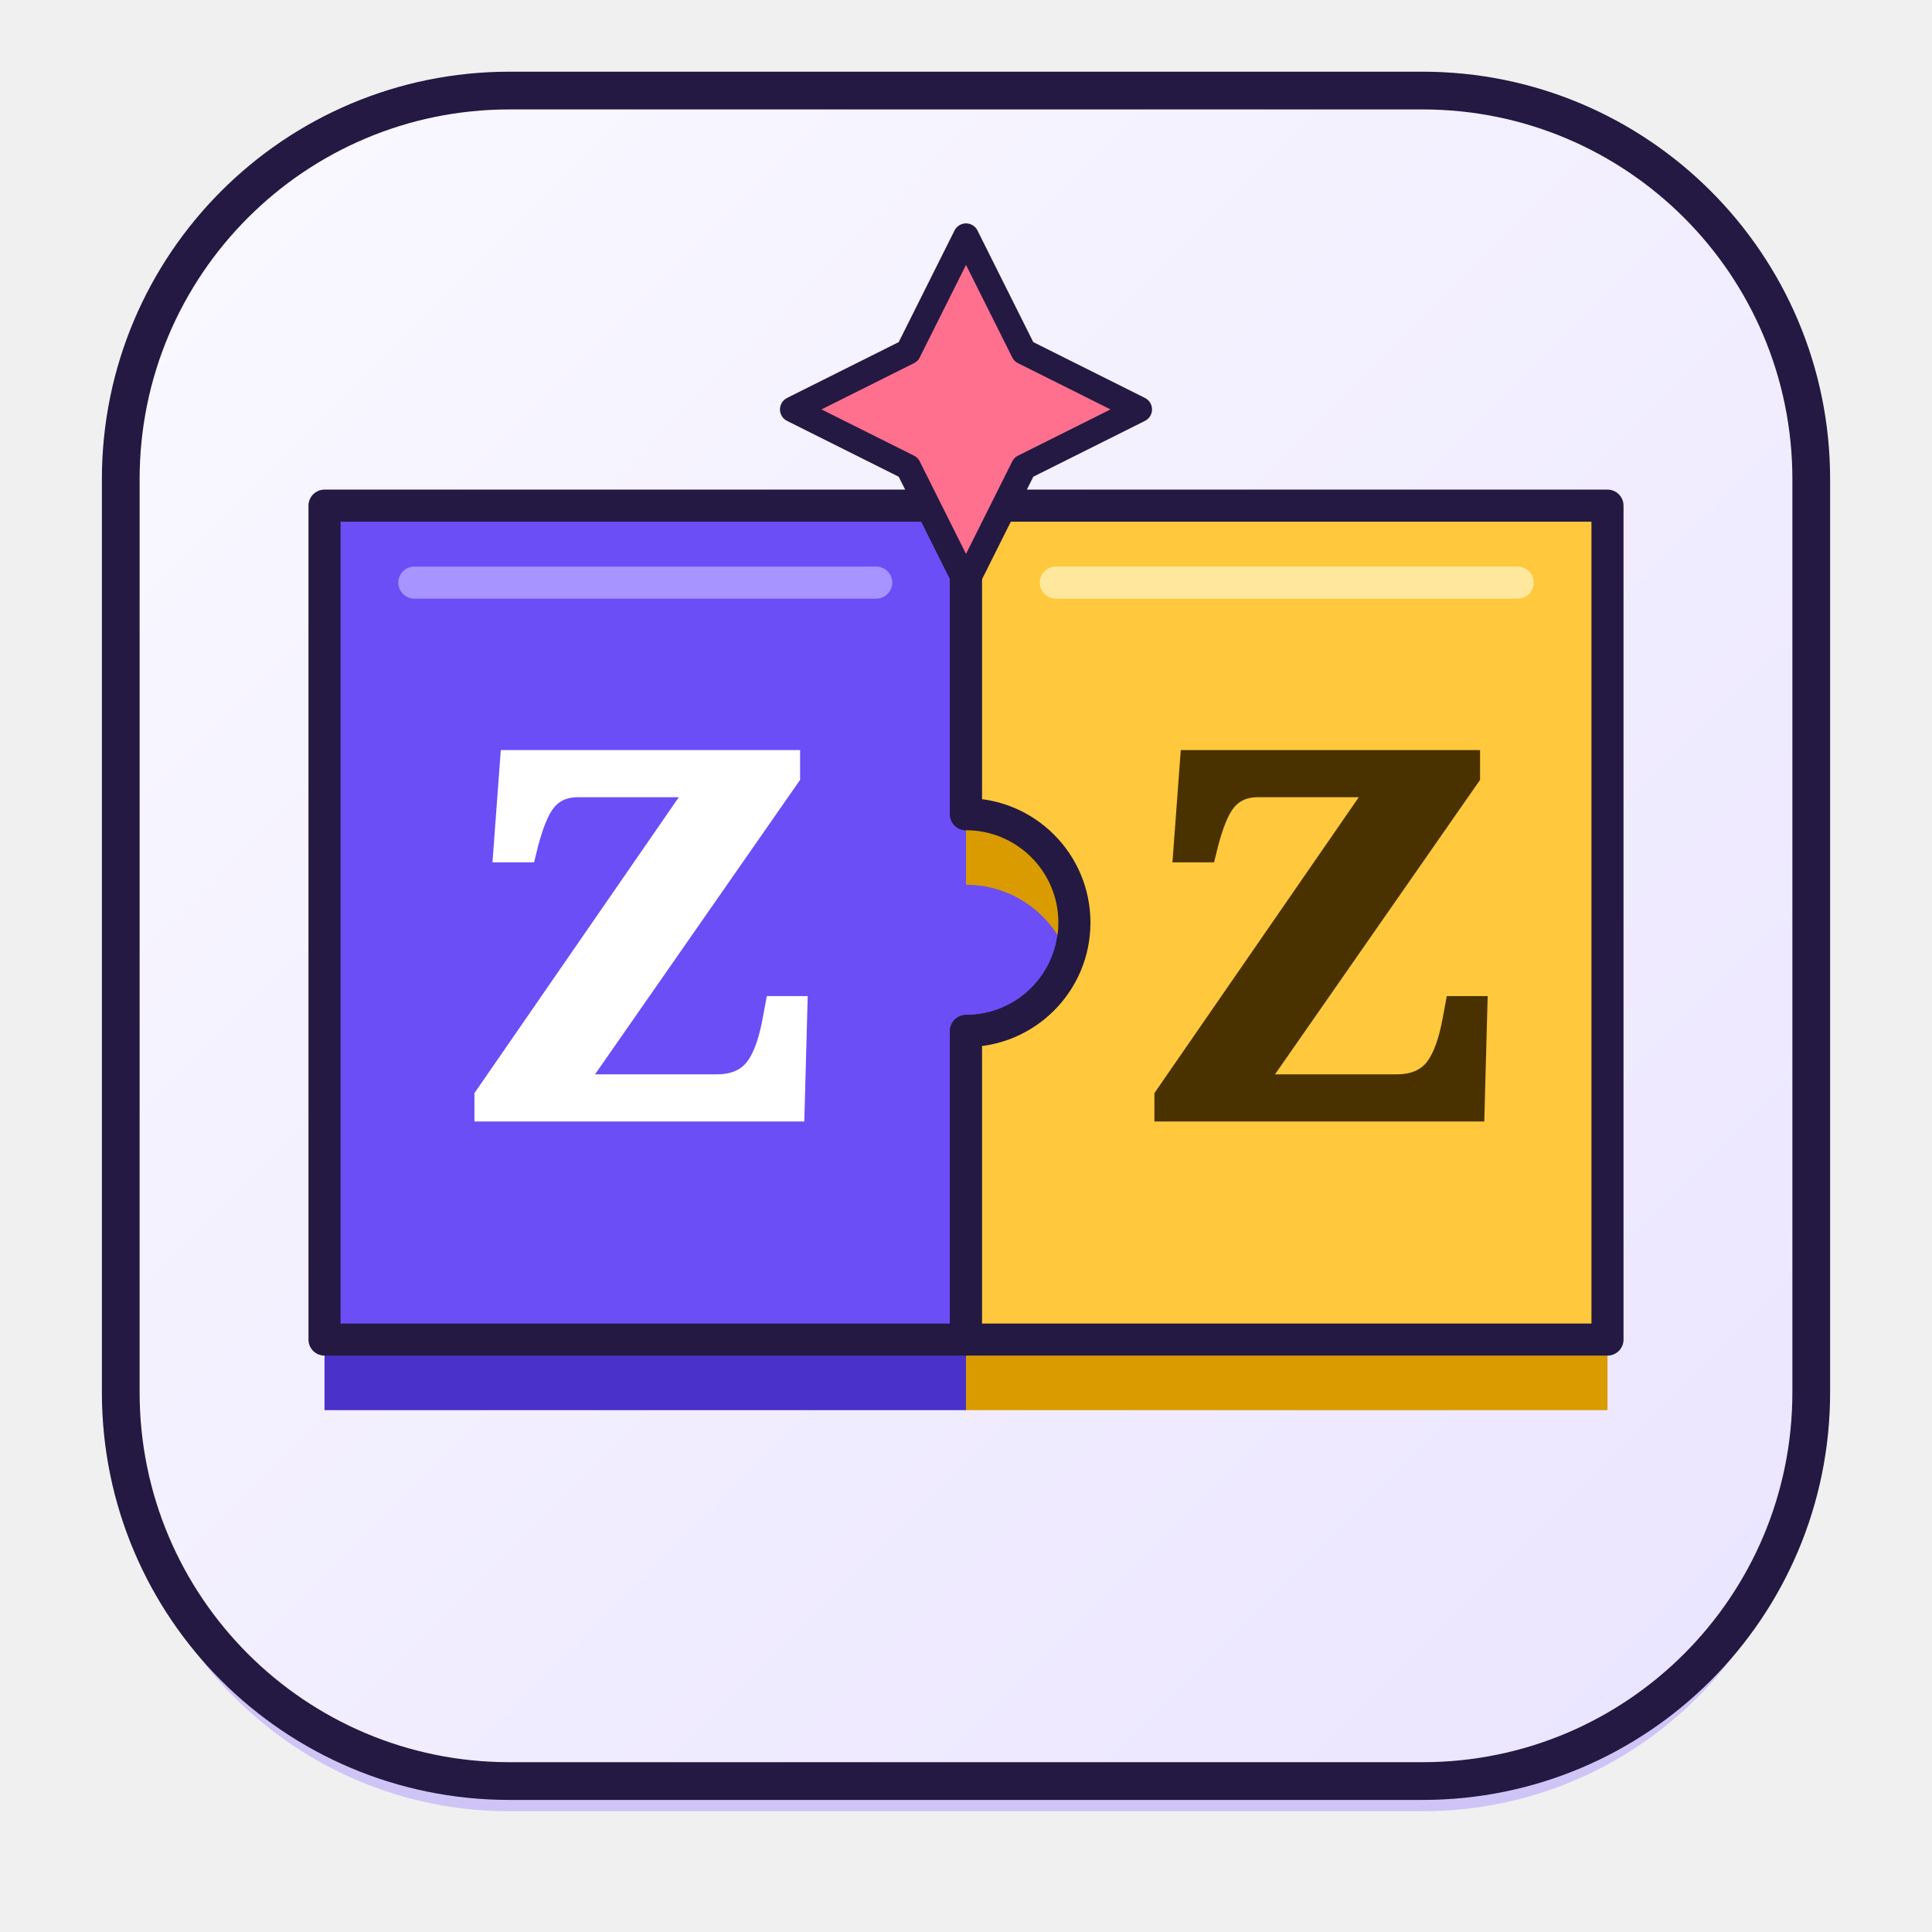
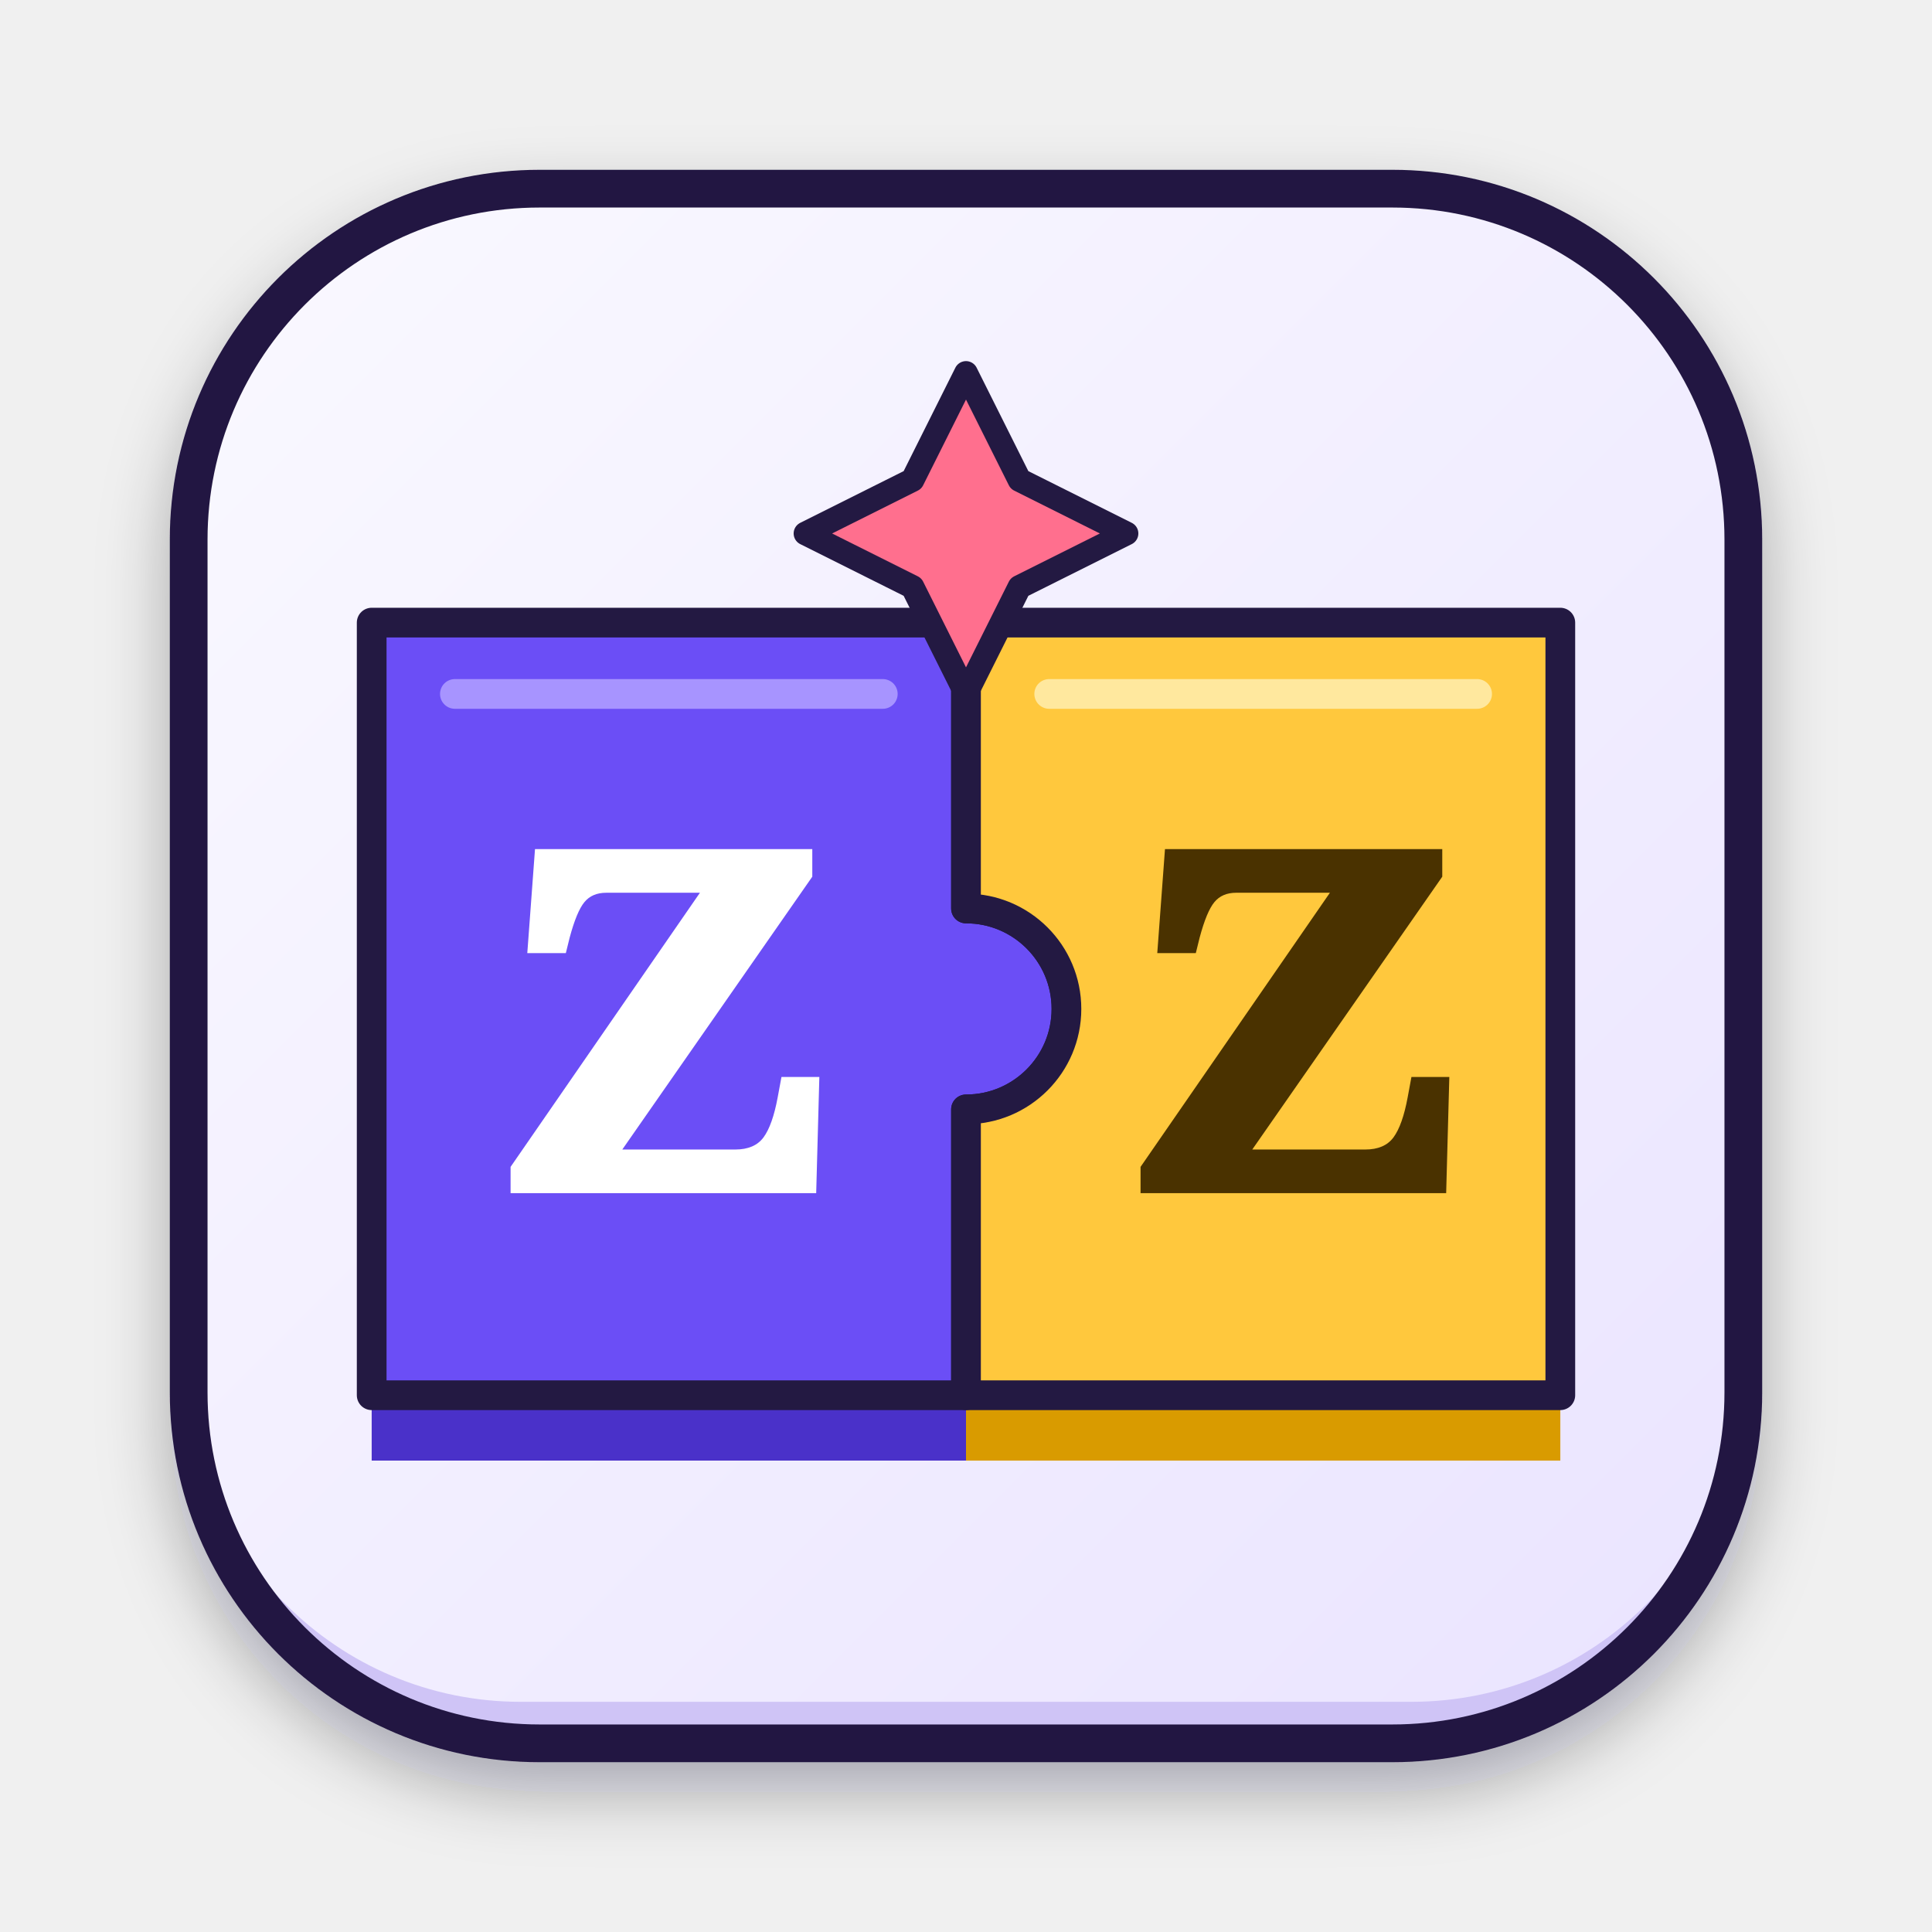
<svg xmlns="http://www.w3.org/2000/svg" width="1024" height="1024" viewBox="0 0 1024 1024">
  <defs>
    <linearGradient id="bg" x1="0" y1="0" x2="1" y2="1">
      <stop offset="0%" stop-color="#FAF9FF" />
      <stop offset="100%" stop-color="#EAE4FF" />
    </linearGradient>
+     <clipPath id="sq">
+       <rect x="100" y="100" width="824" height="824" rx="186" />
+     </clipPath>
+     <filter id="drop" x="-15%" y="-15%" width="130%" height="135%">
+       <feDropShadow dx="0" dy="16" stdDeviation="18" flood-color="#120B29" flood-opacity="0.30" />
+     </filter>
  </defs>
-   <rect x="64" y="64" width="896" height="896" rx="206" fill="#CFC4F6" />
-   <rect x="64" y="48" width="896" height="896" rx="206" fill="url(#bg)" stroke="#231942" stroke-width="20" />
-   <g transform="translate(172, 268) scale(3.4)">
+   <g filter="url(#drop)">
+     <g clip-path="url(#sq)">
+       <rect x="100" y="100" width="824" height="824" fill="#CFC4F6" />
+       <rect x="100" y="100" width="824" height="802" rx="176" fill="url(#bg)" />
+     </g>
+     <rect x="100" y="100" width="824" height="824" rx="186" fill="none" stroke="#231942" stroke-width="20" />
+   </g>
+   <g transform="translate(197, 330) scale(3.15)">
    <path fill="#4A31C9" transform="translate(0,11)" d="M0 0 L100 0 L100 48.1 A16.9 16.9 0 1 1 100 81.9 L100 130 L0 130 Z" />
+     <path fill="#D99B00" transform="translate(0,11)" d="M100 0 L200 0 L200 130 L100 130 L100 81.9 A16.9 16.9 0 1 0 100 48.1 Z" />
    <path fill="#6B4EF6" stroke="#231942" stroke-width="5" stroke-linejoin="round" d="M0 0 L100 0 L100 48.1 A16.9 16.9 0 1 1 100 81.9 L100 130 L0 130 Z" />
    <path stroke="#A794FF" stroke-width="5" stroke-linecap="round" d="M14 12 L86 12" />
    <text x="50" y="96" text-anchor="middle" font-family="Georgia, serif" font-weight="800" font-size="108" fill="#FFFFFF">z</text>
-     <path fill="#D99B00" transform="translate(0,11)" d="M100 0 L200 0 L200 130 L100 130 L100 81.9 A16.9 16.9 0 1 0 100 48.1 Z" />
    <path fill="#FFC83D" stroke="#231942" stroke-width="5" stroke-linejoin="round" d="M100 0 L200 0 L200 130 L100 130 L100 81.9 A16.9 16.9 0 1 0 100 48.1 Z" />
    <path stroke="#FFE89E" stroke-width="5" stroke-linecap="round" d="M114 12 L186 12" />
    <text x="156" y="96" text-anchor="middle" font-family="Georgia, serif" font-weight="800" font-size="108" fill="#4A3200">z</text>
    <path fill="#FF6F8E" stroke="#231942" stroke-width="4" stroke-linejoin="round" d="M100 -42 L109 -24 L127 -15 L109 -6 L100 12 L91 -6 L73 -15 L91 -24 Z" />
  </g>
</svg>
